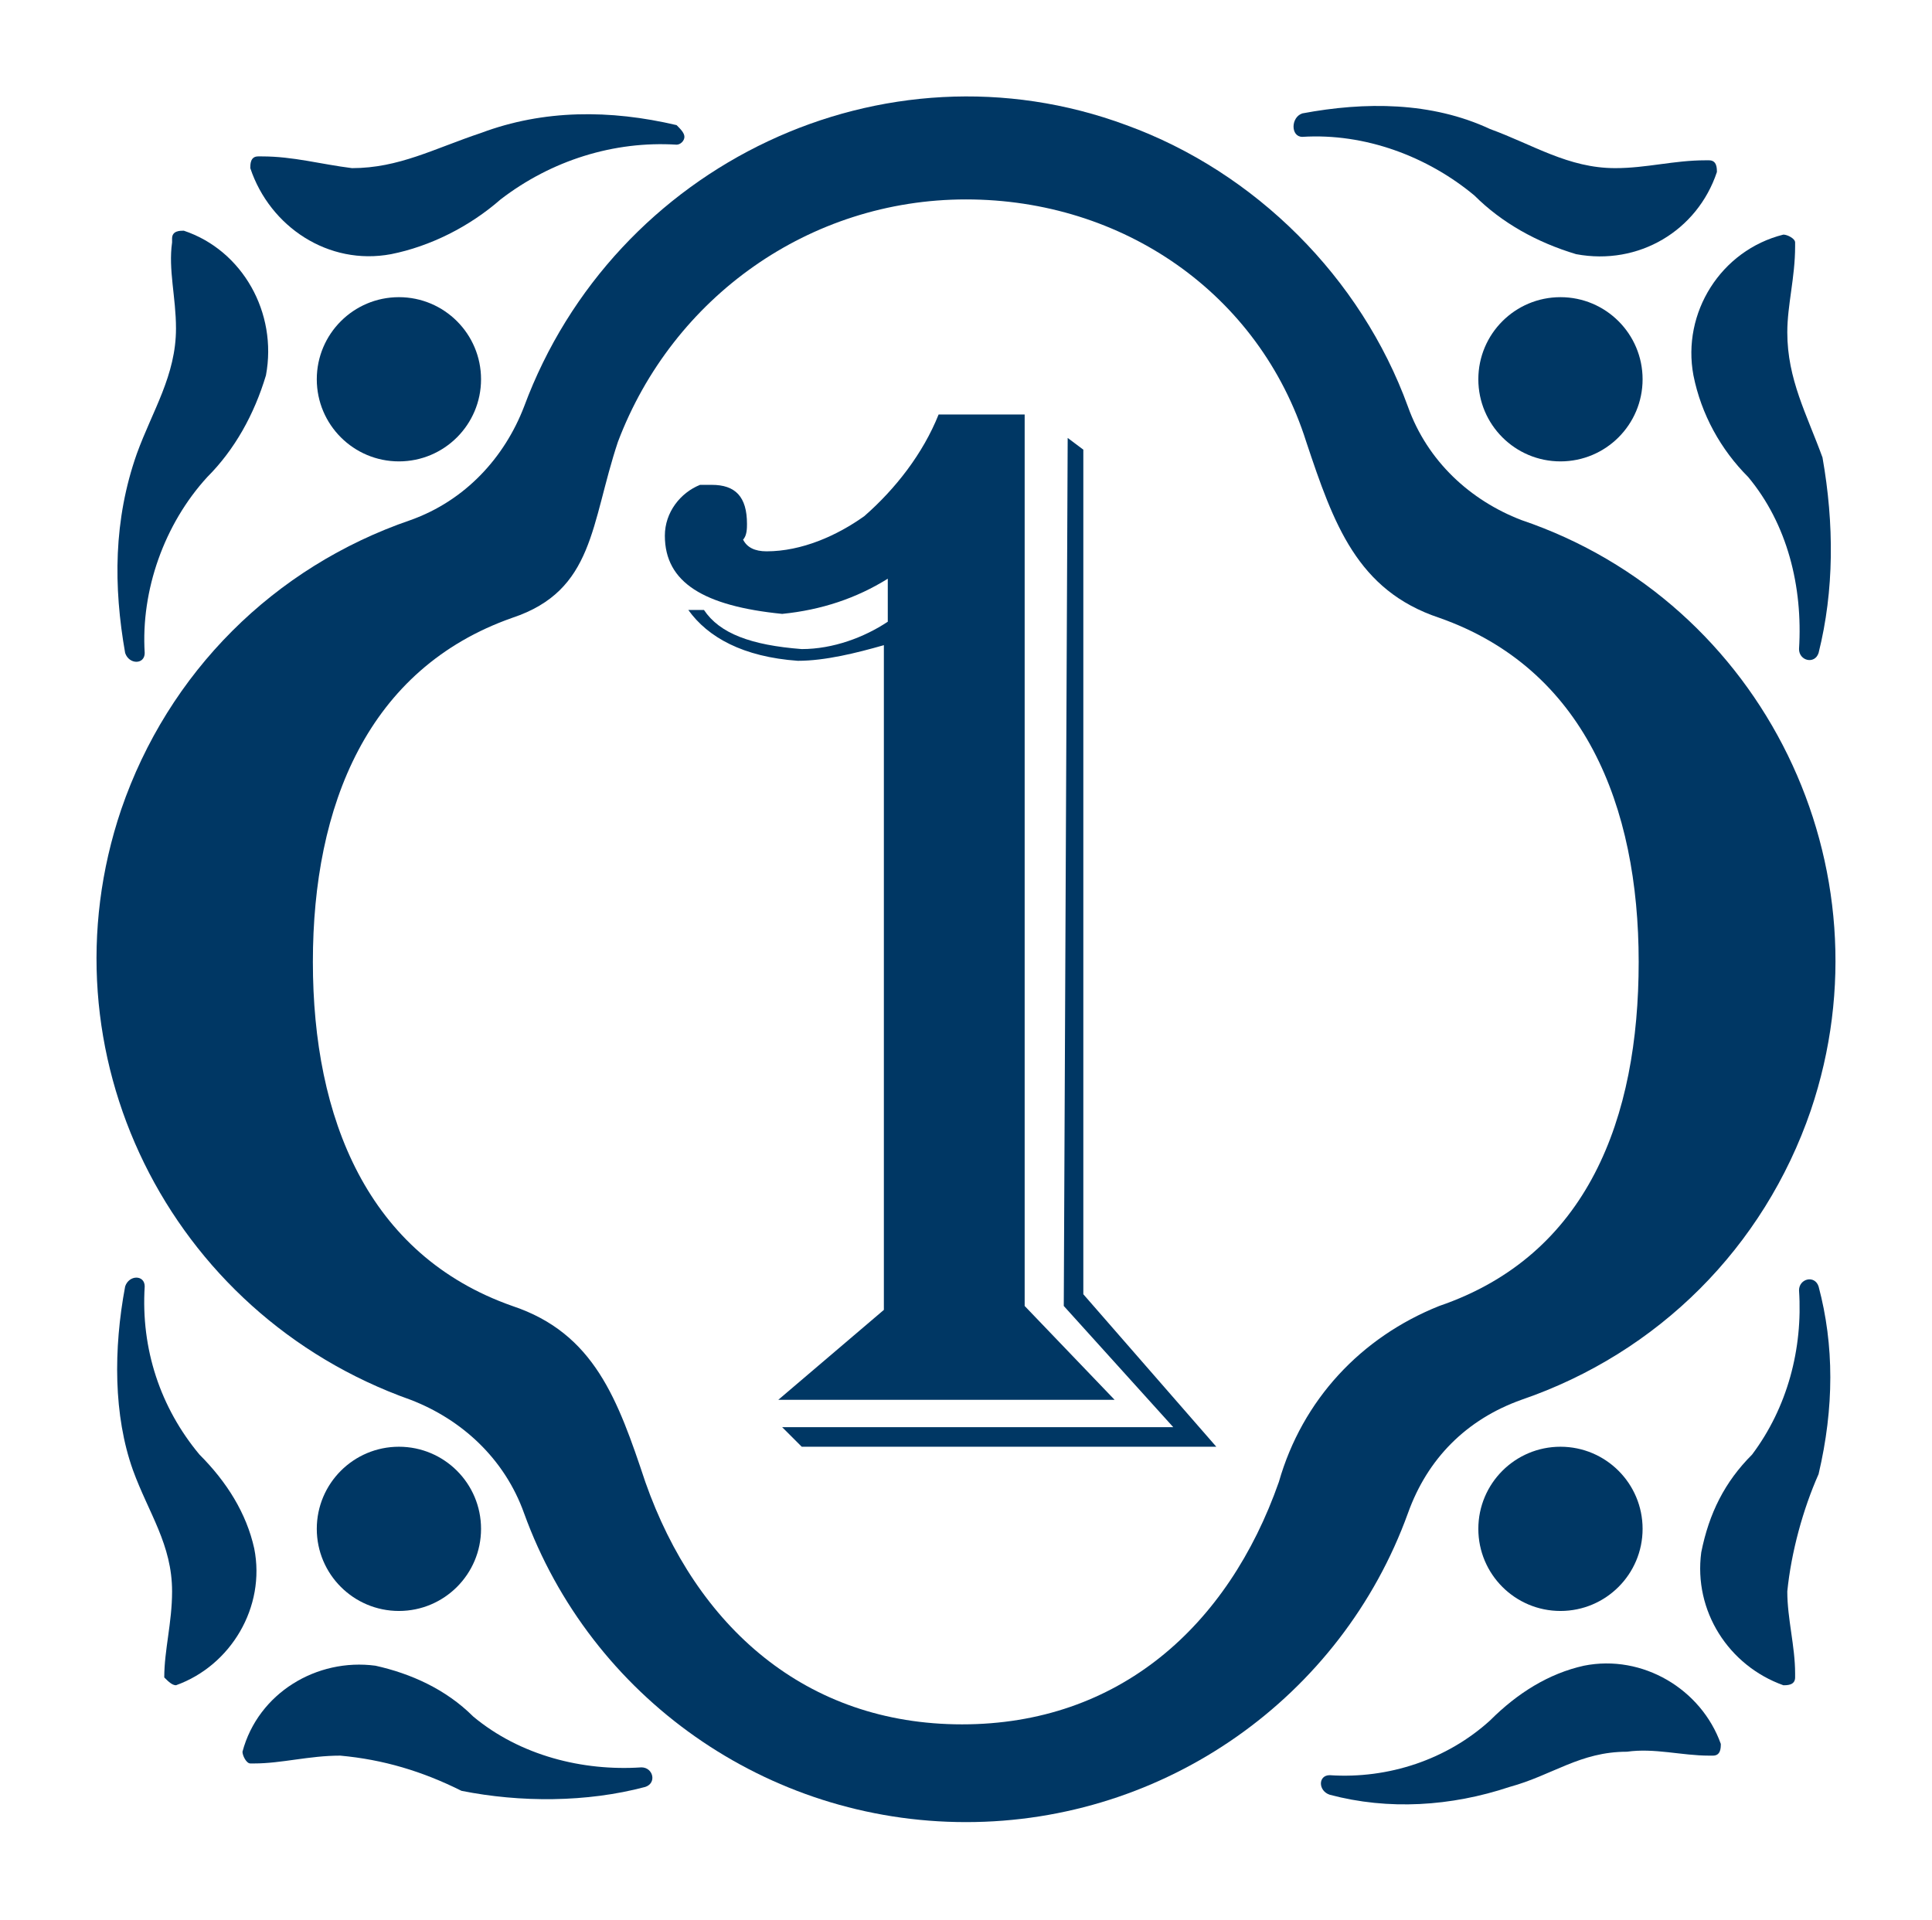
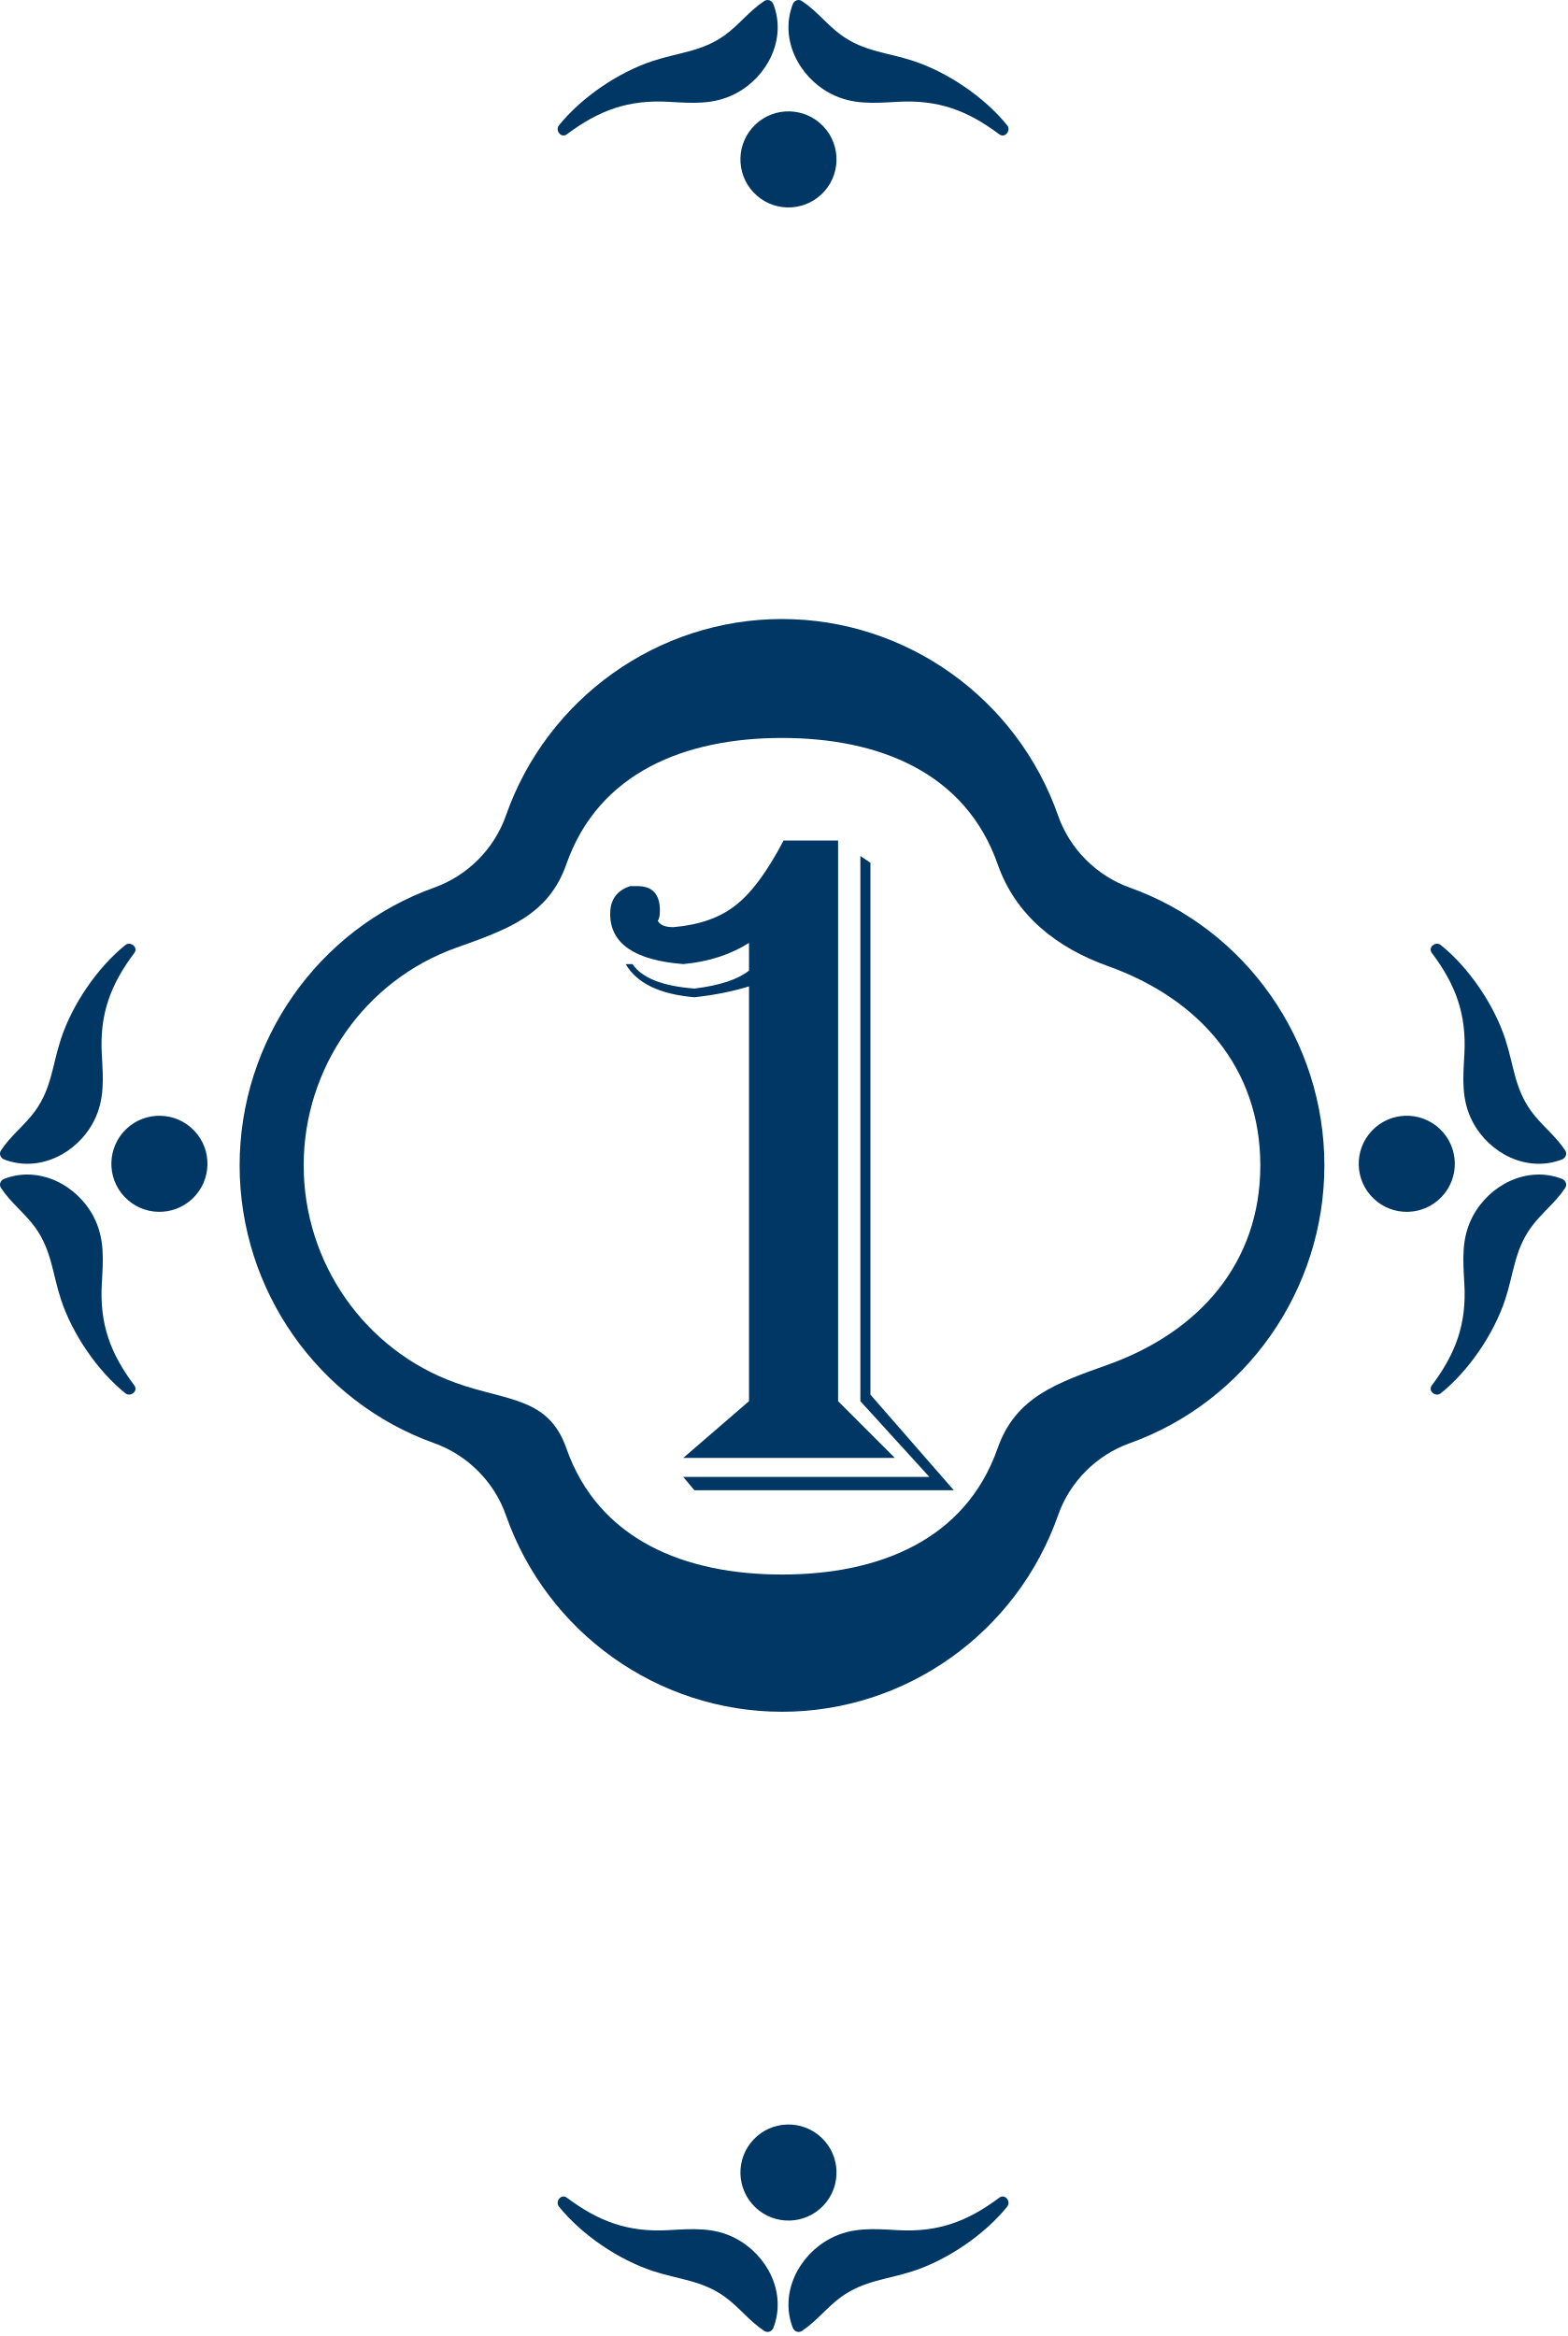
- <svg xmlns="http://www.w3.org/2000/svg" version="1.1" id="Calque_1" x="0px" y="0px" viewBox="0 0 49.4 49.1" style="enable-background:new 0 0 49.4 49.1;" xml:space="preserve">
-   <style type="text/css">
- 	.st0{fill:#003764;}
- </style>
-   <g id="Calque_2_1_">
-     <g id="Layer_2">
-       <path class="st0" d="M24.7,46.6c-5.1,0-9.6-3.2-11.3-7.9c-0.5-1.4-1.6-2.4-2.9-2.9C4.3,33.6,1,26.9,3.1,20.7    c1.2-3.5,3.9-6.2,7.4-7.4c1.4-0.5,2.4-1.6,2.9-2.9c2.3-6.2,9.2-9.5,15.4-7.2c3.3,1.2,6,3.9,7.2,7.2c0.5,1.4,1.6,2.4,2.9,2.9    c6.2,2.1,9.5,8.9,7.4,15.1c-1.2,3.5-3.9,6.2-7.4,7.4c-1.4,0.5-2.4,1.5-2.9,2.9C34.3,43.4,29.8,46.6,24.7,46.6z M24.7,5.1    c-4,0-7.5,2.5-8.9,6.2c-0.7,2.1-0.6,3.8-2.7,4.5c-3.7,1.3-5.1,4.8-5.1,8.8s1.4,7.5,5.1,8.8c2.1,0.7,2.7,2.4,3.4,4.5    c1.3,3.7,4.1,6.2,8.1,6.2s6.8-2.5,8.1-6.2c0.6-2.1,2.1-3.7,4.1-4.5c3.8-1.3,5.1-4.8,5.1-8.8s-1.4-7.5-5.1-8.8    c-2.1-0.7-2.7-2.4-3.4-4.5C32.2,7.5,28.7,5.1,24.7,5.1z" />
-       <path class="st0" d="M17.9,12.4h0.3c0.6,0,0.9,0.3,0.9,1c0,0.1,0,0.3-0.1,0.4c0.1,0.2,0.3,0.3,0.6,0.3c0.9,0,1.8-0.4,2.5-0.9    c0.8-0.7,1.5-1.6,1.9-2.6h2.2v22.8l2.3,2.4h-8.6l2.7-2.3V16.5c-0.7,0.2-1.5,0.4-2.2,0.4c-1.4-0.1-2.3-0.6-2.8-1.3H18    c0.4,0.6,1.2,0.9,2.5,1c0.8,0,1.6-0.3,2.2-0.7v-1.1c-0.8,0.5-1.7,0.8-2.7,0.9c-2-0.2-3-0.8-3-2C17,13.1,17.4,12.6,17.9,12.4z     M27.3,11.2l0.4,0.3v21.6l3.4,3.9H20.5l-0.5-0.5h10l-2.8-3.1L27.3,11.2z" />
-       <path class="st0" d="M46.5,32.9c-0.1-0.3-0.5-0.2-0.5,0.1c0.1,1.5-0.3,3-1.2,4.2c-0.7,0.7-1.1,1.5-1.3,2.5    c-0.2,1.5,0.7,2.9,2.1,3.4c0.1,0,0.3,0,0.3-0.2c0,0,0,0,0-0.1c0-0.7-0.2-1.4-0.2-2.1c0.1-1,0.4-2.1,0.8-3    C46.9,36,46.9,34.4,46.5,32.9z" />
-       <path class="st0" d="M34,45.9c-0.3-0.1-0.3-0.5,0-0.5c1.5,0.1,3-0.4,4.1-1.4c0.7-0.7,1.5-1.2,2.4-1.4c1.5-0.3,3,0.6,3.5,2    c0,0.1,0,0.3-0.2,0.3c0,0,0,0-0.1,0c-0.7,0-1.4-0.2-2.1-0.1c-1.2,0-1.9,0.6-3,0.9C37.1,46.2,35.5,46.3,34,45.9z" />
-       <path class="st0" d="M16.5,45.7c0.3-0.1,0.2-0.5-0.1-0.5c-1.5,0.1-3.1-0.3-4.3-1.3c-0.7-0.7-1.6-1.1-2.5-1.3    c-1.5-0.2-3,0.7-3.4,2.2c0,0.1,0.1,0.3,0.2,0.3c0,0,0,0,0.1,0c0.7,0,1.4-0.2,2.2-0.2c1.1,0.1,2.1,0.4,3.1,0.9    C13.3,46.1,15,46.1,16.5,45.7z" />
-       <path class="st0" d="M3.2,32.9c0.1-0.3,0.5-0.3,0.5,0c-0.1,1.6,0.4,3.1,1.4,4.3c0.7,0.7,1.2,1.5,1.4,2.4c0.3,1.5-0.6,3-2,3.5    c-0.1,0-0.2-0.1-0.3-0.2c0-0.7,0.2-1.4,0.2-2.2c0-1.2-0.6-2-1-3.1C2.9,36.2,2.9,34.5,3.2,32.9z" />
-       <path class="st0" d="M46.5,16.7C46.4,17,46,16.9,46,16.6c0.1-1.6-0.3-3.2-1.3-4.4c-0.7-0.7-1.2-1.6-1.4-2.6    c-0.3-1.6,0.7-3.2,2.3-3.6c0.1,0,0.3,0.1,0.3,0.2c0,0,0,0,0,0.1c0,0.8-0.2,1.5-0.2,2.2c0,1.2,0.5,2.1,0.9,3.2    C46.9,13.4,46.9,15.1,46.5,16.7z" />
-       <path class="st0" d="M33.3,2.9C33,3,33,3.5,33.3,3.5c1.6-0.1,3.2,0.5,4.4,1.5c0.7,0.7,1.6,1.2,2.6,1.5c1.6,0.3,3.1-0.6,3.6-2.1    c0-0.1,0-0.3-0.2-0.3c0,0,0,0-0.1,0c-0.8,0-1.5,0.2-2.3,0.2c-1.2,0-2.1-0.6-3.2-1C36.6,2.6,34.9,2.6,33.3,2.9z" />
-       <path class="st0" d="M17.3,3.2c0.1,0.1,0.2,0.2,0.2,0.3c0,0.1-0.1,0.2-0.2,0.2c-1.6-0.1-3.2,0.4-4.5,1.4C12,5.8,11,6.3,10,6.5    C8.4,6.8,6.9,5.8,6.4,4.3c0-0.1,0-0.3,0.2-0.3c0,0,0,0,0.1,0c0.8,0,1.5,0.2,2.3,0.3c1.2,0,2.1-0.5,3.3-0.9    C13.9,2.8,15.6,2.8,17.3,3.2z" />
-       <path class="st0" d="M3.2,16.7c0.1,0.3,0.5,0.3,0.5,0c-0.1-1.6,0.5-3.3,1.6-4.5c0.7-0.7,1.2-1.6,1.5-2.6C7.1,8,6.2,6.4,4.7,5.9    c-0.1,0-0.3,0-0.3,0.2c0,0,0,0,0,0.1C4.3,6.9,4.5,7.6,4.5,8.4c0,1.2-0.6,2.1-1,3.2C2.9,13.3,2.9,15,3.2,16.7z" />
-       <circle class="st0" cx="10.2" cy="9.7" r="2.1" />
-       <circle class="st0" cx="39.9" cy="9.7" r="2.1" />
-       <circle class="st0" cx="10.2" cy="39.1" r="2.1" />
-       <circle class="st0" cx="39.9" cy="39.1" r="2.1" />
+ <svg xmlns="http://www.w3.org/2000/svg" width="100%" height="100%" viewBox="0 0 251 374" version="1.1" xml:space="preserve" style="fill-rule:evenodd;clip-rule:evenodd;stroke-linejoin:round;stroke-miterlimit:2;">
+   <g transform="matrix(1,0,0,1,-197.318,-862.185)">
+     <g transform="matrix(4.16667,0,0,4.16667,0,0)">
+       <g transform="matrix(1,0,0,1,59.0244,251.704)">
+         <path d="M0,0C0,3.748 2.351,7.107 5.85,8.359C7.816,9.062 9.402,8.898 10.091,10.865C11.33,14.4 14.66,15.721 18.378,15.721C22.097,15.721 25.427,14.4 26.665,10.865C27.354,8.898 28.94,8.359 30.907,7.656C34.406,6.404 36.757,3.748 36.757,0C36.757,-3.749 34.406,-6.405 30.907,-7.656C28.94,-8.359 27.354,-9.602 26.666,-11.569C25.428,-15.104 22.097,-16.424 18.378,-16.424C14.66,-16.424 11.33,-15.104 10.091,-11.569C9.403,-9.602 7.817,-9.063 5.85,-8.359C2.351,-7.108 0,-3.749 0,0M39.218,0C39.218,4.785 36.211,9.076 31.736,10.676C30.461,11.131 29.434,12.164 28.988,13.437C27.405,17.957 23.141,20.994 18.378,20.994C13.616,20.994 9.352,17.957 7.769,13.437C7.323,12.164 6.296,11.131 5.021,10.676C0.546,9.075 -2.461,4.785 -2.461,0C-2.461,-4.785 0.546,-9.076 5.021,-10.676C6.296,-11.132 7.323,-12.164 7.769,-13.437C9.352,-17.957 13.616,-20.994 18.378,-20.994C23.141,-20.994 27.405,-17.957 28.988,-13.437C29.434,-12.164 30.461,-11.132 31.736,-10.676C36.211,-9.076 39.218,-4.786 39.218,0" style="fill:rgb(0,55,100);fill-rule:nonzero;" />
+       </g>
+       <g transform="matrix(1,0,0,1,80.4141,263.592)">
+         <path d="M0,-23.777L0.386,-23.516L0.386,-3.079L3.59,0.595L-6.377,0.595L-6.806,0.083L2.651,0.083L0,-2.828L0,-23.777ZM-8.845,-22.618L-8.554,-22.618C-7.987,-22.618 -7.703,-22.305 -7.703,-21.679C-7.703,-21.477 -7.731,-21.348 -7.787,-21.293C-7.703,-21.126 -7.505,-21.042 -7.191,-21.042C-6.188,-21.126 -5.387,-21.407 -4.789,-21.887C-4.19,-22.347 -3.577,-23.175 -2.95,-24.372L-0.856,-24.372L-0.856,-2.828L1.325,-0.647L-6.806,-0.647L-4.279,-2.828L-4.279,-18.767C-4.905,-18.572 -5.602,-18.433 -6.373,-18.349C-7.706,-18.461 -8.588,-18.885 -9.018,-19.623L-8.758,-19.623C-8.39,-19.087 -7.595,-18.774 -6.373,-18.683C-5.408,-18.801 -4.71,-19.031 -4.279,-19.372L-4.279,-20.437C-4.995,-19.985 -5.835,-19.713 -6.801,-19.623C-8.676,-19.769 -9.613,-20.412 -9.613,-21.553C-9.613,-22.096 -9.357,-22.451 -8.845,-22.618" style="fill:rgb(0,55,100);fill-rule:nonzero;" />
+       </g>
+       <g transform="matrix(1,0,0,1,102.715,251.862)">
+         <path d="M0,8.599C-0.195,8.756 -0.506,8.513 -0.344,8.296C0.582,7.062 0.993,5.932 0.906,4.39C0.854,3.478 0.785,2.649 1.22,1.815C1.862,0.584 3.326,-0.157 4.66,0.361C4.799,0.416 4.865,0.578 4.779,0.709C4.408,1.276 3.864,1.676 3.468,2.223C2.835,3.096 2.803,3.996 2.477,4.989C2.041,6.315 1.077,7.733 0,8.599" style="fill:rgb(0,55,100);fill-rule:nonzero;" />
+       </g>
+       <g transform="matrix(1,0,0,1,102.715,251.836)">
+         <path d="M0,-8.599C-0.195,-8.756 -0.506,-8.513 -0.344,-8.296C0.582,-7.062 0.993,-5.932 0.906,-4.39C0.854,-3.478 0.785,-2.649 1.22,-1.815C1.862,-0.584 3.326,0.157 4.66,-0.361C4.799,-0.416 4.865,-0.578 4.779,-0.709C4.408,-1.276 3.864,-1.676 3.468,-2.223C2.835,-3.096 2.803,-3.996 2.477,-4.989C2.041,-6.315 1.077,-7.733 0,-8.599" style="fill:rgb(0,55,100);fill-rule:nonzero;" />
+       </g>
+       <g transform="matrix(0.686918,-0.726735,-0.726735,-0.686918,103.251,251.539)">
+         <path d="M-1.341,-0.578C-2.361,-0.578 -3.188,0.249 -3.187,1.268C-3.188,2.288 -2.361,3.114 -1.341,3.114C-0.322,3.115 0.505,2.288 0.505,1.268C0.505,0.25 -0.321,-0.578 -1.341,-0.578" style="fill:rgb(0,55,100);fill-rule:nonzero;" />
+       </g>
+       <g transform="matrix(1,0,0,1,52.1738,251.862)">
+         <path d="M0,8.599C0.195,8.756 0.506,8.513 0.344,8.296C-0.582,7.062 -0.993,5.932 -0.906,4.39C-0.854,3.478 -0.785,2.649 -1.22,1.815C-1.862,0.584 -3.326,-0.157 -4.66,0.361C-4.799,0.416 -4.865,0.578 -4.779,0.709C-4.408,1.276 -3.864,1.676 -3.468,2.223C-2.835,3.096 -2.803,3.996 -2.477,4.989C-2.041,6.315 -1.077,7.733 0,8.599" style="fill:rgb(0,55,100);fill-rule:nonzero;" />
+       </g>
+       <g transform="matrix(1,0,0,1,52.1738,251.836)">
+         <path d="M0,-8.599C0.195,-8.756 0.506,-8.513 0.344,-8.296C-0.582,-7.062 -0.993,-5.932 -0.906,-4.39C-0.854,-3.478 -0.785,-2.649 -1.22,-1.815C-1.862,-0.584 -3.326,0.157 -4.66,-0.361C-4.799,-0.416 -4.865,-0.578 -4.779,-0.709C-4.408,-1.276 -3.864,-1.676 -3.468,-2.223C-2.835,-3.096 -2.803,-3.996 -2.477,-4.989C-2.041,-6.315 -1.077,-7.733 0,-8.599" style="fill:rgb(0,55,100);fill-rule:nonzero;" />
+       </g>
+       <g transform="matrix(0.686783,0.726863,0.726863,-0.686783,51.6379,251.538)">
+         <path d="M1.342,-0.578C2.362,-0.578 3.188,0.249 3.188,1.268C3.188,2.288 2.361,3.114 1.342,3.114C0.322,3.114 -0.504,2.287 -0.504,1.268C-0.504,0.249 0.323,-0.578 1.342,-0.578" style="fill:rgb(0,55,100);fill-rule:nonzero;" />
+       </g>
+       <g transform="matrix(1,0,0,1,68.8325,296.07)">
+         <path d="M0,-4.359C-0.157,-4.554 0.086,-4.865 0.303,-4.702C1.537,-3.777 2.667,-3.366 4.209,-3.453C5.121,-3.504 5.95,-3.574 6.784,-3.139C8.015,-2.497 8.756,-1.033 8.238,0.301C8.183,0.44 8.021,0.506 7.89,0.42C7.323,0.049 6.923,-0.495 6.376,-0.89C5.503,-1.523 4.603,-1.555 3.61,-1.882C2.284,-2.318 0.866,-3.282 0,-4.359" style="fill:rgb(0,55,100);fill-rule:nonzero;" />
+       </g>
+       <g transform="matrix(1,0,0,1,86.0566,296.07)">
+         <path d="M0,-4.359C0.157,-4.554 -0.086,-4.865 -0.303,-4.702C-1.537,-3.777 -2.667,-3.366 -4.209,-3.453C-5.121,-3.504 -5.95,-3.574 -6.784,-3.139C-8.015,-2.497 -8.756,-1.033 -8.238,0.301C-8.183,0.44 -8.021,0.506 -7.89,0.42C-7.323,0.049 -6.923,-0.495 -6.376,-0.89C-5.503,-1.523 -4.603,-1.555 -3.61,-1.882C-2.284,-2.318 -0.866,-3.282 0,-4.359" style="fill:rgb(0,55,100);fill-rule:nonzero;" />
+       </g>
+       <g transform="matrix(0.726863,0.686783,0.686783,-0.726863,75.808,290.508)">
+         <path d="M1.268,-0.504C0.249,-0.504 -0.578,0.323 -0.578,1.342C-0.578,2.362 0.249,3.188 1.268,3.188C2.288,3.188 3.115,2.361 3.114,1.342C3.114,0.323 2.287,-0.504 1.268,-0.504" style="fill:rgb(0,55,100);fill-rule:nonzero;" />
+       </g>
+       <g transform="matrix(1,0,0,1,68.8325,207.383)">
+         <path d="M0,4.359C-0.157,4.554 0.086,4.865 0.303,4.703C1.537,3.777 2.667,3.366 4.209,3.453C5.121,3.505 5.95,3.574 6.784,3.139C8.015,2.497 8.756,1.033 8.238,-0.301C8.183,-0.44 8.021,-0.506 7.89,-0.42C7.323,-0.049 6.923,0.495 6.376,0.891C5.503,1.524 4.603,1.556 3.61,1.882C2.284,2.318 0.866,3.282 0,4.359" style="fill:rgb(0,55,100);fill-rule:nonzero;" />
+       </g>
+       <g transform="matrix(1,0,0,1,86.0566,207.383)">
+         <path d="M0,4.359C0.157,4.554 -0.086,4.865 -0.303,4.703C-1.537,3.777 -2.667,3.366 -4.209,3.453C-5.121,3.505 -5.95,3.574 -6.784,3.139C-8.015,2.497 -8.756,1.033 -8.238,-0.301C-8.183,-0.44 -8.021,-0.506 -7.89,-0.42C-7.323,-0.049 -6.923,0.495 -6.376,0.891C-5.503,1.524 -4.603,1.556 -3.61,1.882C-2.284,2.318 -0.866,3.282 0,4.359" style="fill:rgb(0,55,100);fill-rule:nonzero;" />
+       </g>
+       <g transform="matrix(-0.726863,0.686783,0.686783,0.726863,79.4946,213.154)">
+         <path d="M1.268,-3.188C2.288,-3.188 3.114,-2.361 3.114,-1.342C3.114,-0.322 2.287,0.504 1.268,0.504C0.248,0.504 -0.578,-0.323 -0.578,-1.342C-0.578,-2.361 0.249,-3.188 1.268,-3.188" style="fill:rgb(0,55,100);fill-rule:nonzero;" />
+       </g>
    </g>
  </g>
</svg>
